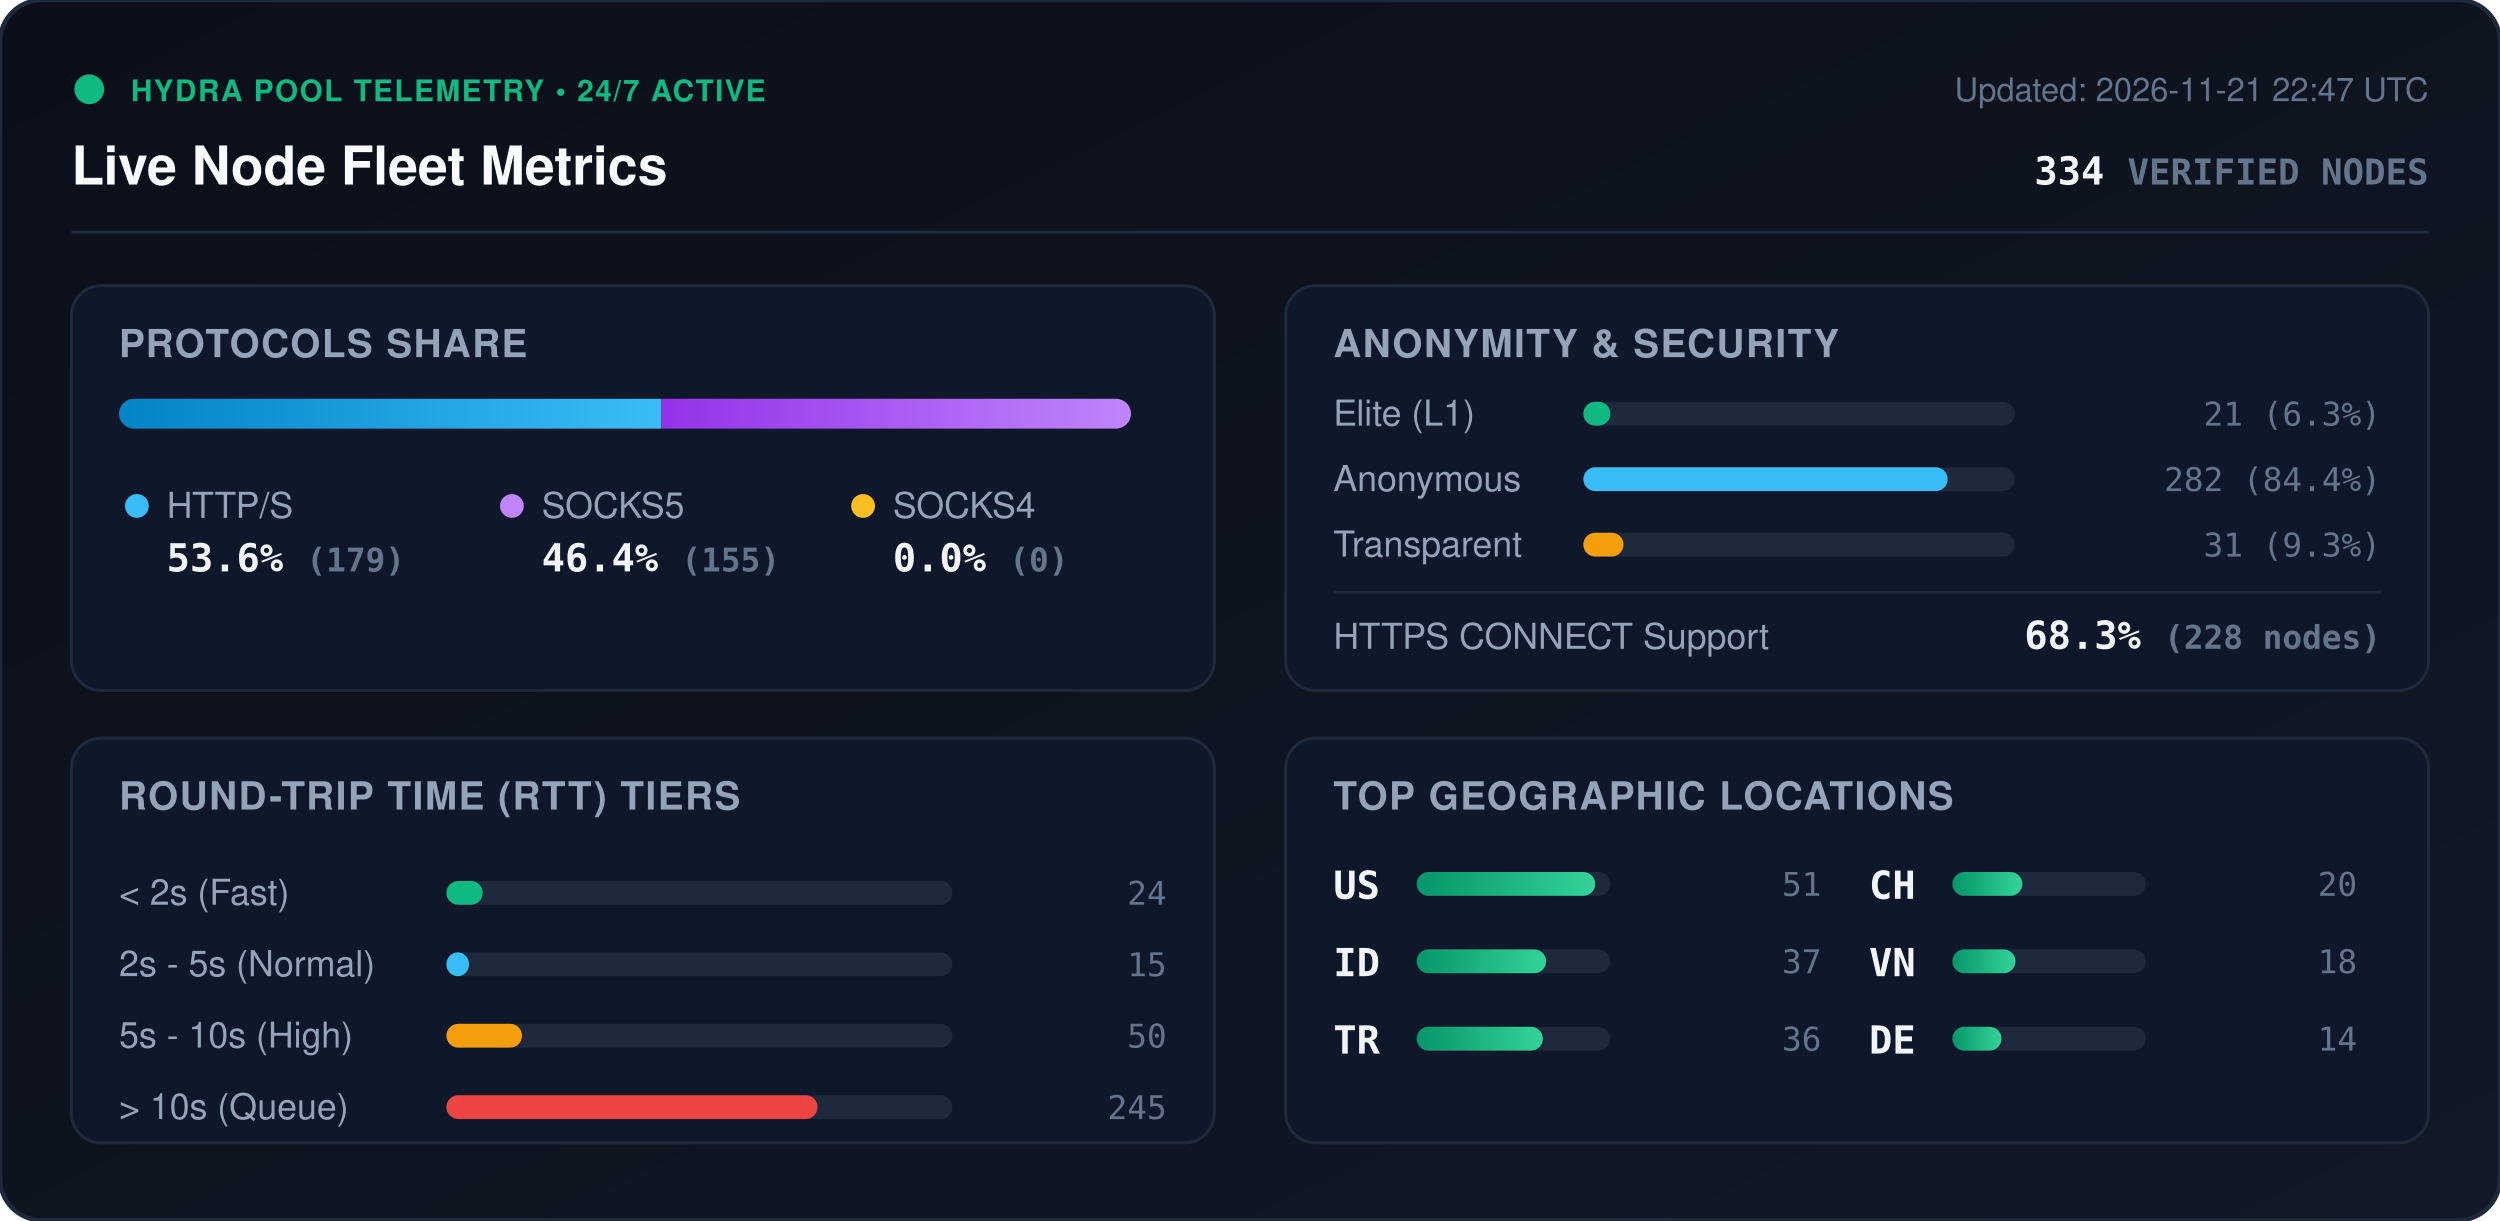
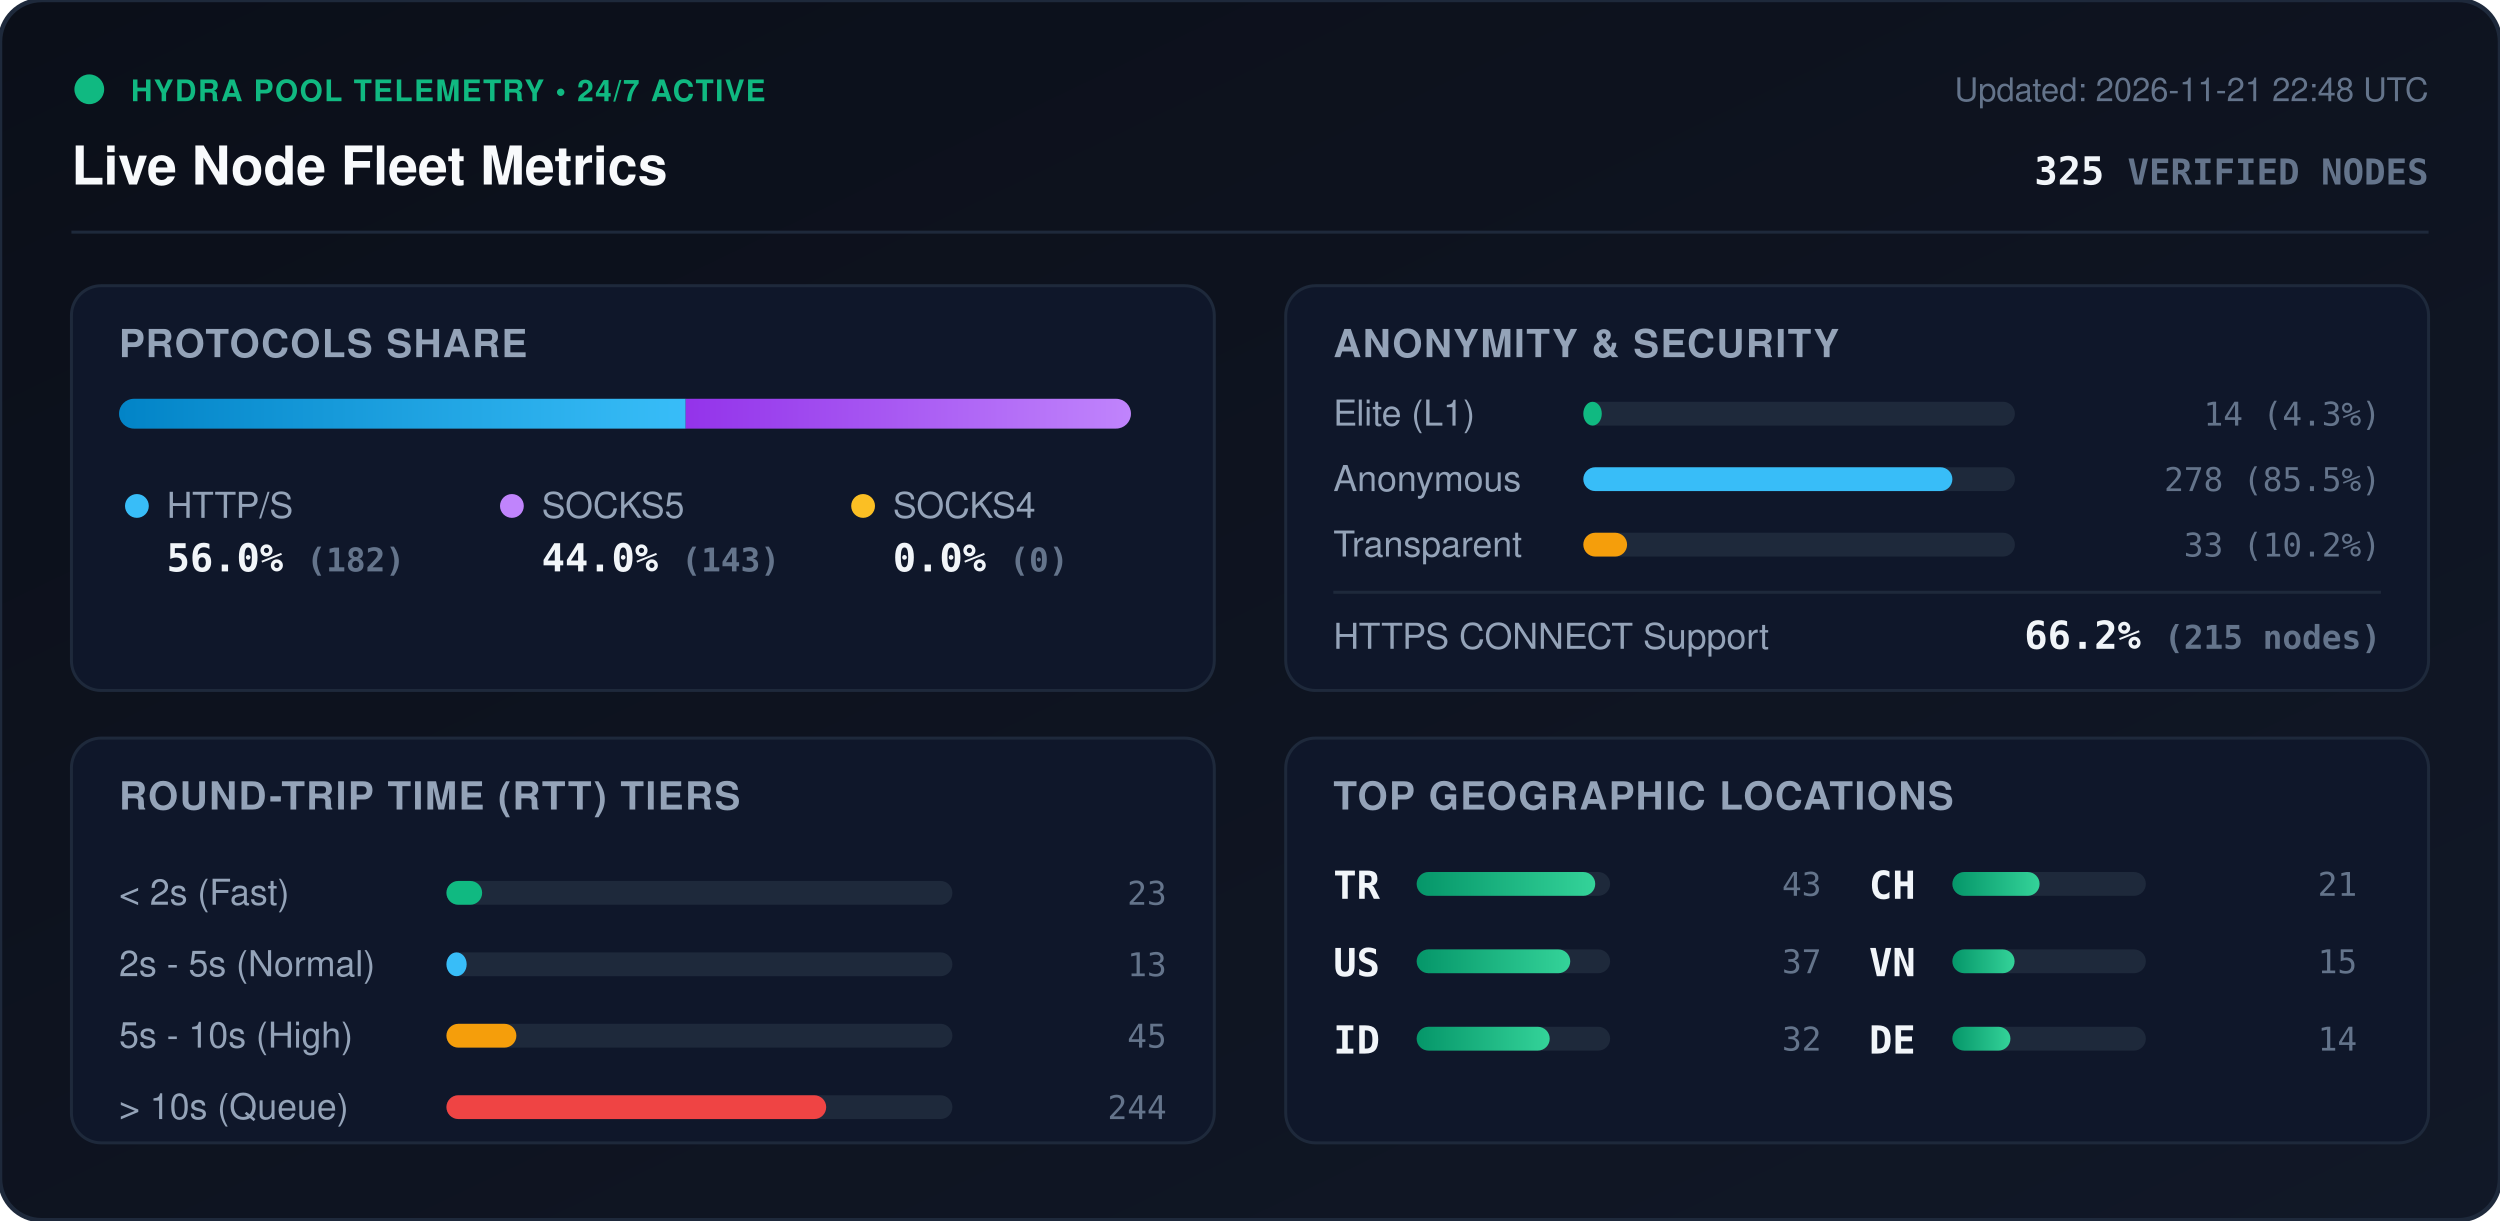
<svg xmlns="http://www.w3.org/2000/svg" viewBox="0 0 840 410" width="840" height="410" style="max-width: 100%; height: auto;">
  <defs>
    <linearGradient id="bg" x1="0%" y1="0%" x2="100%" y2="100%">
      <stop offset="0%" stop-color="#0b0f19" />
      <stop offset="100%" stop-color="#111827" />
    </linearGradient>
    <linearGradient id="bar-http" x1="0%" y1="0%" x2="100%" y2="0%">
      <stop offset="0%" stop-color="#0284c7" />
      <stop offset="100%" stop-color="#38bdf8" />
    </linearGradient>
    <linearGradient id="bar-socks5" x1="0%" y1="0%" x2="100%" y2="0%">
      <stop offset="0%" stop-color="#9333ea" />
      <stop offset="100%" stop-color="#c084fc" />
    </linearGradient>
    <linearGradient id="bar-socks4" x1="0%" y1="0%" x2="100%" y2="0%">
      <stop offset="0%" stop-color="#d97706" />
      <stop offset="100%" stop-color="#fbbf24" />
    </linearGradient>
    <linearGradient id="bar-green" x1="0%" y1="0%" x2="100%" y2="0%">
      <stop offset="0%" stop-color="#059669" />
      <stop offset="100%" stop-color="#34d399" />
    </linearGradient>
    <clipPath id="prog-track-clip">
      <rect width="340.0" height="10" rx="5" />
    </clipPath>
    <style>
      .title { font: 700 18px -apple-system, BlinkMacSystemFont, 'Segoe UI', Helvetica, Arial, sans-serif; fill: #f8fafc; }
      .sub { font: 500 11px -apple-system, BlinkMacSystemFont, 'Segoe UI', Helvetica, Arial, sans-serif; fill: #64748b; }
      .section-hdr { font: 600 13px -apple-system, BlinkMacSystemFont, 'Segoe UI', Helvetica, Arial, sans-serif; fill: #94a3b8; letter-spacing: 0.5px; }
      .metric-val { font: 700 13px -apple-system, BlinkMacSystemFont, 'Segoe UI', Helvetica, Arial, sans-serif; fill: #f1f5f9; }
      .metric-lbl { font: 500 12px -apple-system, BlinkMacSystemFont, 'Segoe UI', Helvetica, Arial, sans-serif; fill: #94a3b8; }
      .badge-txt { font: 700 10px -apple-system, BlinkMacSystemFont, 'Segoe UI', Helvetica, Arial, sans-serif; fill: #10b981; letter-spacing: 0.5px; }
      .mono { font-family: ui-monospace, SFMono-Regular, Menlo, Monaco, Consolas, monospace; }
      .pulse { animation: beacon 2s infinite ease-in-out; }
      @keyframes beacon { 0%, 100% { opacity: 1; } 50% { opacity: 0.35; } }
    </style>
  </defs>
  <rect width="840" height="410" rx="14" fill="url(#bg)" stroke="#1e293b" stroke-width="1.5" />
  <g transform="translate(24, 24)">
    <circle cx="6" cy="6" r="5" fill="#10b981" class="pulse" />
    <text x="20" y="10" class="badge-txt">HYDRA POOL TELEMETRY • 24/7 ACTIVE</text>
    <text x="0" y="38" class="title">Live Node Fleet Metrics</text>
-     <text x="792" y="10" text-anchor="end" class="sub">Updated: 2026-11-21 22:47 UTC</text>
-     <text x="792" y="38" text-anchor="end" class="metric-val mono" fill="#38bdf8">334 <tspan font-size="12" fill="#64748b">VERIFIED NODES</tspan>
+     <text x="792" y="10" text-anchor="end" class="sub">Updated: 2026-11-21 22:48 UTC</text>
+     <text x="792" y="38" text-anchor="end" class="metric-val mono" fill="#38bdf8">325 <tspan font-size="12" fill="#64748b">VERIFIED NODES</tspan>
    </text>
  </g>
  <line x1="24" y1="78" x2="816" y2="78" stroke="#1e293b" stroke-width="1" />
  <g transform="translate(24, 96)">
    <rect width="384" height="136" rx="10" fill="#0f172a" stroke="#1e293b" />
    <text x="16" y="24" class="section-hdr">PROTOCOLS SHARE</text>
    <g transform="translate(16, 38)">
      <rect width="340.0" height="10" rx="5" fill="#1e293b" />
      <g clip-path="url(#prog-track-clip)">
-         <rect x="0" width="182.2" height="10" fill="url(#bar-http)" />
-         <rect x="182.2" width="157.8" height="10" fill="url(#bar-socks5)" />
+         <rect x="0" width="190.4" height="10" fill="url(#bar-http)" />
+         <rect x="190.4" width="149.6" height="10" fill="url(#bar-socks5)" />
        <rect x="340.0" width="0.0" height="10" fill="url(#bar-socks4)" />
      </g>
    </g>
    <g transform="translate(16, 68)">
      <circle cx="6" cy="6" r="4" fill="#38bdf8" />
      <text x="16" y="10" class="metric-lbl">HTTP/S</text>
-       <text x="16" y="28" class="metric-val mono">53.6% <tspan font-size="11" fill="#64748b">(179)</tspan>
+       <text x="16" y="28" class="metric-val mono">56.0% <tspan font-size="11" fill="#64748b">(182)</tspan>
      </text>
      <circle cx="132" cy="6" r="4" fill="#c084fc" />
      <text x="142" y="10" class="metric-lbl">SOCKS5</text>
-       <text x="142" y="28" class="metric-val mono">46.4% <tspan font-size="11" fill="#64748b">(155)</tspan>
+       <text x="142" y="28" class="metric-val mono">44.0% <tspan font-size="11" fill="#64748b">(143)</tspan>
      </text>
      <circle cx="250" cy="6" r="4" fill="#fbbf24" />
      <text x="260" y="10" class="metric-lbl">SOCKS4</text>
      <text x="260" y="28" class="metric-val mono">0.0% <tspan font-size="11" fill="#64748b">(0)</tspan>
      </text>
    </g>
  </g>
  <g transform="translate(432, 96)">
    <rect width="384" height="136" rx="10" fill="#0f172a" stroke="#1e293b" />
    <text x="16" y="24" class="section-hdr">ANONYMITY &amp; SECURITY</text>
    <text x="16" y="47" class="metric-lbl">Elite (L1)</text>
    <rect x="100" y="39" width="145.0" height="8" rx="4" fill="#1e293b" />
-     <rect x="100" y="39" width="9.1" height="8" rx="4" fill="#10b981" />
-     <text x="368" y="47" text-anchor="end" class="mono sub" fill="#e2e8f0">21 (6.3%)</text>
+     <rect x="100" y="39" width="6.2" height="8" rx="4" fill="#10b981" />
+     <text x="368" y="47" text-anchor="end" class="mono sub" fill="#e2e8f0">14 (4.3%)</text>
    <text x="16" y="69" class="metric-lbl">Anonymous</text>
    <rect x="100" y="61" width="145.0" height="8" rx="4" fill="#1e293b" />
-     <rect x="100" y="61" width="122.4" height="8" rx="4" fill="#38bdf8" />
-     <text x="368" y="69" text-anchor="end" class="mono sub" fill="#e2e8f0">282 (84.4%)</text>
+     <rect x="100" y="61" width="124.0" height="8" rx="4" fill="#38bdf8" />
+     <text x="368" y="69" text-anchor="end" class="mono sub" fill="#e2e8f0">278 (85.5%)</text>
    <text x="16" y="91" class="metric-lbl">Transparent</text>
    <rect x="100" y="83" width="145.0" height="8" rx="4" fill="#1e293b" />
-     <rect x="100" y="83" width="13.5" height="8" rx="4" fill="#f59e0b" />
-     <text x="368" y="91" text-anchor="end" class="mono sub" fill="#e2e8f0">31 (9.3%)</text>
+     <rect x="100" y="83" width="14.7" height="8" rx="4" fill="#f59e0b" />
+     <text x="368" y="91" text-anchor="end" class="mono sub" fill="#e2e8f0">33 (10.2%)</text>
    <line x1="16" y1="103" x2="368" y2="103" stroke="#1e293b" stroke-width="1" />
    <text x="16" y="122" class="metric-lbl">HTTPS CONNECT Support</text>
-     <text x="368" y="122" text-anchor="end" class="metric-val mono" fill="#34d399">68.3% <tspan font-size="11" fill="#64748b">(228 nodes)</tspan>
+     <text x="368" y="122" text-anchor="end" class="metric-val mono" fill="#34d399">66.2% <tspan font-size="11" fill="#64748b">(215 nodes)</tspan>
    </text>
  </g>
  <g transform="translate(24, 248)">
    <rect width="384" height="136" rx="10" fill="#0f172a" stroke="#1e293b" />
    <text x="16" y="24" class="section-hdr">ROUND-TRIP TIME (RTT) TIERS</text>
    <g transform="translate(16, 42)">
      <text x="0" y="14" class="metric-lbl">&lt; 2s (Fast)</text>
      <rect x="110" y="6" width="170" height="8" rx="4" fill="#1e293b" />
-       <rect x="110" y="6" width="12.2" height="8" rx="4" fill="#10b981" />
-       <text x="352" y="14" text-anchor="end" class="mono sub">24</text>
+       <rect x="110" y="6" width="12.0" height="8" rx="4" fill="#10b981" />
+       <text x="352" y="14" text-anchor="end" class="mono sub">23</text>
      <text x="0" y="38" class="metric-lbl">2s - 5s (Normal)</text>
      <rect x="110" y="30" width="170" height="8" rx="4" fill="#1e293b" />
-       <rect x="110" y="30" width="7.6" height="8" rx="4" fill="#38bdf8" />
-       <text x="352" y="38" text-anchor="end" class="mono sub">15</text>
+       <rect x="110" y="30" width="6.8" height="8" rx="4" fill="#38bdf8" />
+       <text x="352" y="38" text-anchor="end" class="mono sub">13</text>
      <text x="0" y="62" class="metric-lbl">5s - 10s (High)</text>
      <rect x="110" y="54" width="170" height="8" rx="4" fill="#1e293b" />
-       <rect x="110" y="54" width="25.4" height="8" rx="4" fill="#f59e0b" />
-       <text x="352" y="62" text-anchor="end" class="mono sub">50</text>
+       <rect x="110" y="54" width="23.5" height="8" rx="4" fill="#f59e0b" />
+       <text x="352" y="62" text-anchor="end" class="mono sub">45</text>
      <text x="0" y="86" class="metric-lbl">&gt; 10s (Queue)</text>
      <rect x="110" y="78" width="170" height="8" rx="4" fill="#1e293b" />
-       <rect x="110" y="78" width="124.7" height="8" rx="4" fill="#ef4444" />
-       <text x="352" y="86" text-anchor="end" class="mono sub">245</text>
+       <rect x="110" y="78" width="127.6" height="8" rx="4" fill="#ef4444" />
+       <text x="352" y="86" text-anchor="end" class="mono sub">244</text>
    </g>
  </g>
  <g transform="translate(432, 248)">
    <rect width="384" height="136" rx="10" fill="#0f172a" stroke="#1e293b" />
    <text x="16" y="24" class="section-hdr">TOP GEOGRAPHIC LOCATIONS</text>
    <g transform="translate(16, 42)">
      <g transform="translate(0, 0)">
+         <text x="0" y="12" class="mono metric-val" font-size="12">TR</text>
+         <rect x="28" y="3" width="65" height="8" rx="4" fill="#1e293b" />
+         <rect x="28" y="3" width="60.0" height="8" rx="4" fill="url(#bar-green)" />
+         <text x="164" y="11" text-anchor="end" class="mono sub">43</text>
+       </g>
+       <g transform="translate(0, 26)">
        <text x="0" y="12" class="mono metric-val" font-size="12">US</text>
        <rect x="28" y="3" width="65" height="8" rx="4" fill="#1e293b" />
-         <rect x="28" y="3" width="60.0" height="8" rx="4" fill="url(#bar-green)" />
-         <text x="164" y="11" text-anchor="end" class="mono sub">51</text>
-       </g>
-       <g transform="translate(0, 26)">
-         <text x="0" y="12" class="mono metric-val" font-size="12">ID</text>
-         <rect x="28" y="3" width="65" height="8" rx="4" fill="#1e293b" />
-         <rect x="28" y="3" width="43.5" height="8" rx="4" fill="url(#bar-green)" />
+         <rect x="28" y="3" width="51.6" height="8" rx="4" fill="url(#bar-green)" />
        <text x="164" y="11" text-anchor="end" class="mono sub">37</text>
      </g>
      <g transform="translate(0, 52)">
-         <text x="0" y="12" class="mono metric-val" font-size="12">TR</text>
+         <text x="0" y="12" class="mono metric-val" font-size="12">ID</text>
        <rect x="28" y="3" width="65" height="8" rx="4" fill="#1e293b" />
-         <rect x="28" y="3" width="42.4" height="8" rx="4" fill="url(#bar-green)" />
-         <text x="164" y="11" text-anchor="end" class="mono sub">36</text>
+         <rect x="28" y="3" width="44.7" height="8" rx="4" fill="url(#bar-green)" />
+         <text x="164" y="11" text-anchor="end" class="mono sub">32</text>
      </g>
      <g transform="translate(180, 0)">
        <text x="0" y="12" class="mono metric-val" font-size="12">CH</text>
        <rect x="28" y="3" width="65" height="8" rx="4" fill="#1e293b" />
-         <rect x="28" y="3" width="23.5" height="8" rx="4" fill="url(#bar-green)" />
-         <text x="164" y="11" text-anchor="end" class="mono sub">20</text>
+         <rect x="28" y="3" width="29.3" height="8" rx="4" fill="url(#bar-green)" />
+         <text x="164" y="11" text-anchor="end" class="mono sub">21</text>
      </g>
      <g transform="translate(180, 26)">
        <text x="0" y="12" class="mono metric-val" font-size="12">VN</text>
        <rect x="28" y="3" width="65" height="8" rx="4" fill="#1e293b" />
-         <rect x="28" y="3" width="21.2" height="8" rx="4" fill="url(#bar-green)" />
-         <text x="164" y="11" text-anchor="end" class="mono sub">18</text>
+         <rect x="28" y="3" width="20.9" height="8" rx="4" fill="url(#bar-green)" />
+         <text x="164" y="11" text-anchor="end" class="mono sub">15</text>
      </g>
      <g transform="translate(180, 52)">
        <text x="0" y="12" class="mono metric-val" font-size="12">DE</text>
        <rect x="28" y="3" width="65" height="8" rx="4" fill="#1e293b" />
-         <rect x="28" y="3" width="16.5" height="8" rx="4" fill="url(#bar-green)" />
+         <rect x="28" y="3" width="19.5" height="8" rx="4" fill="url(#bar-green)" />
        <text x="164" y="11" text-anchor="end" class="mono sub">14</text>
      </g>
    </g>
  </g>
</svg>
